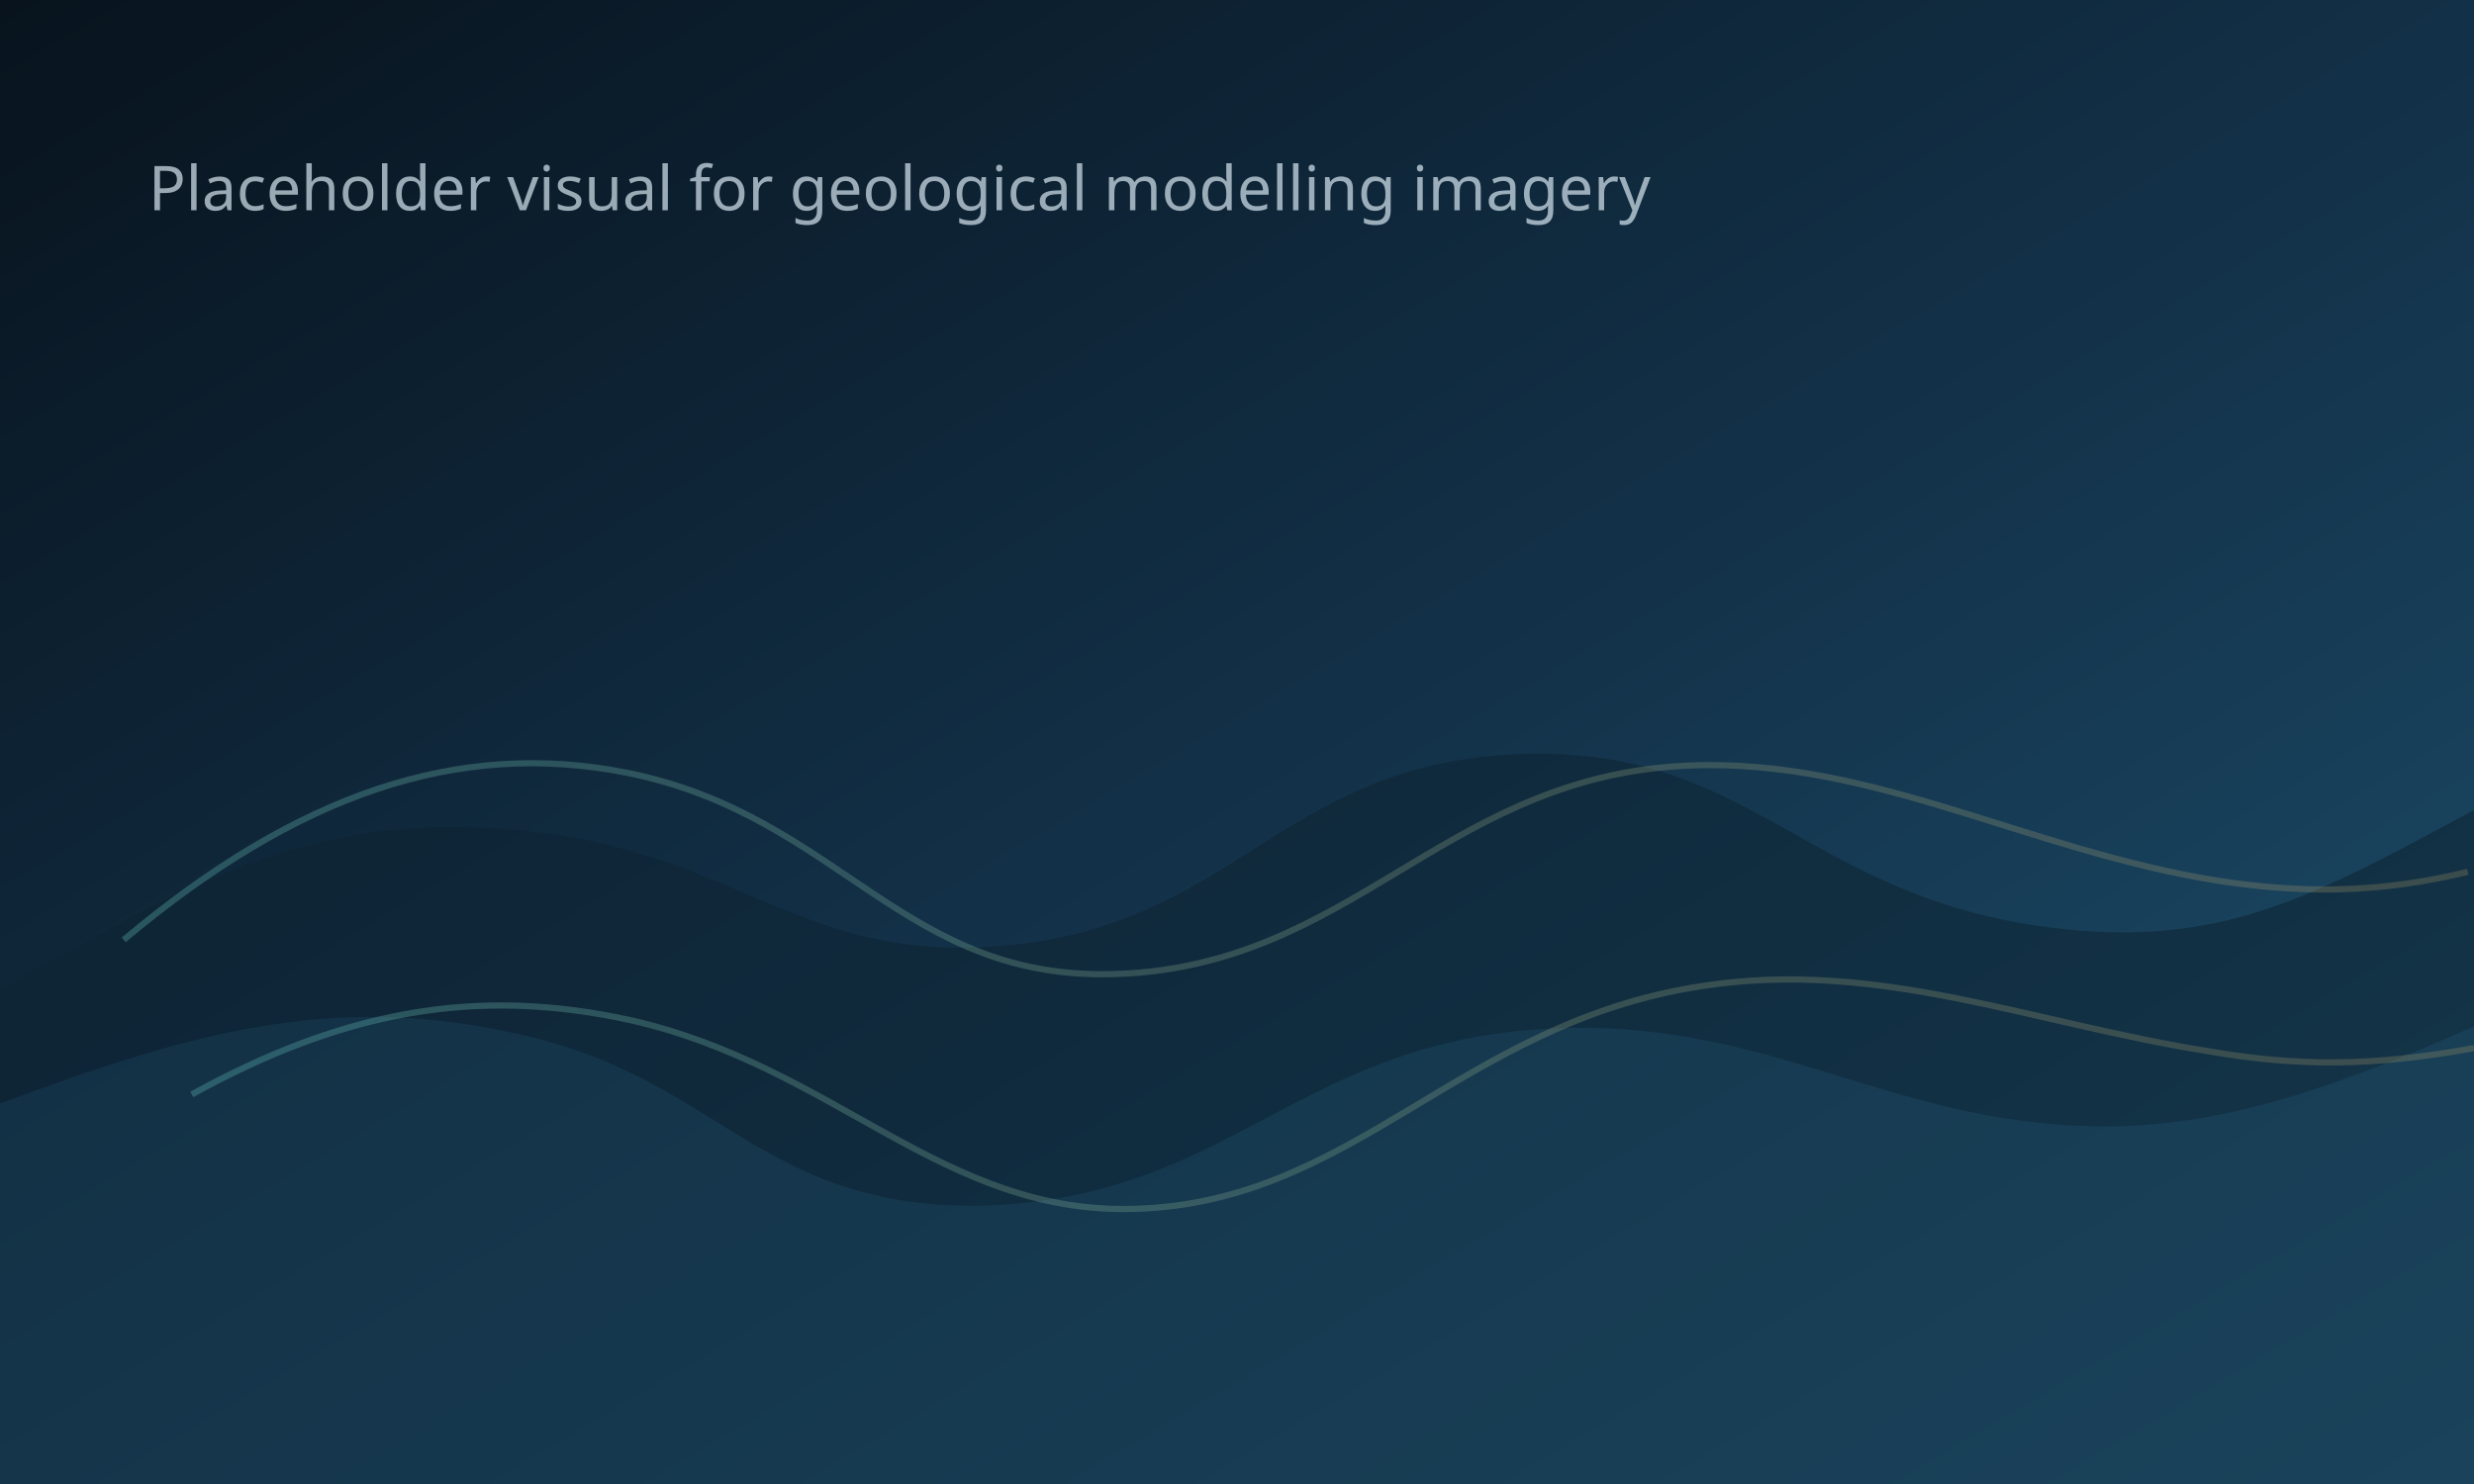
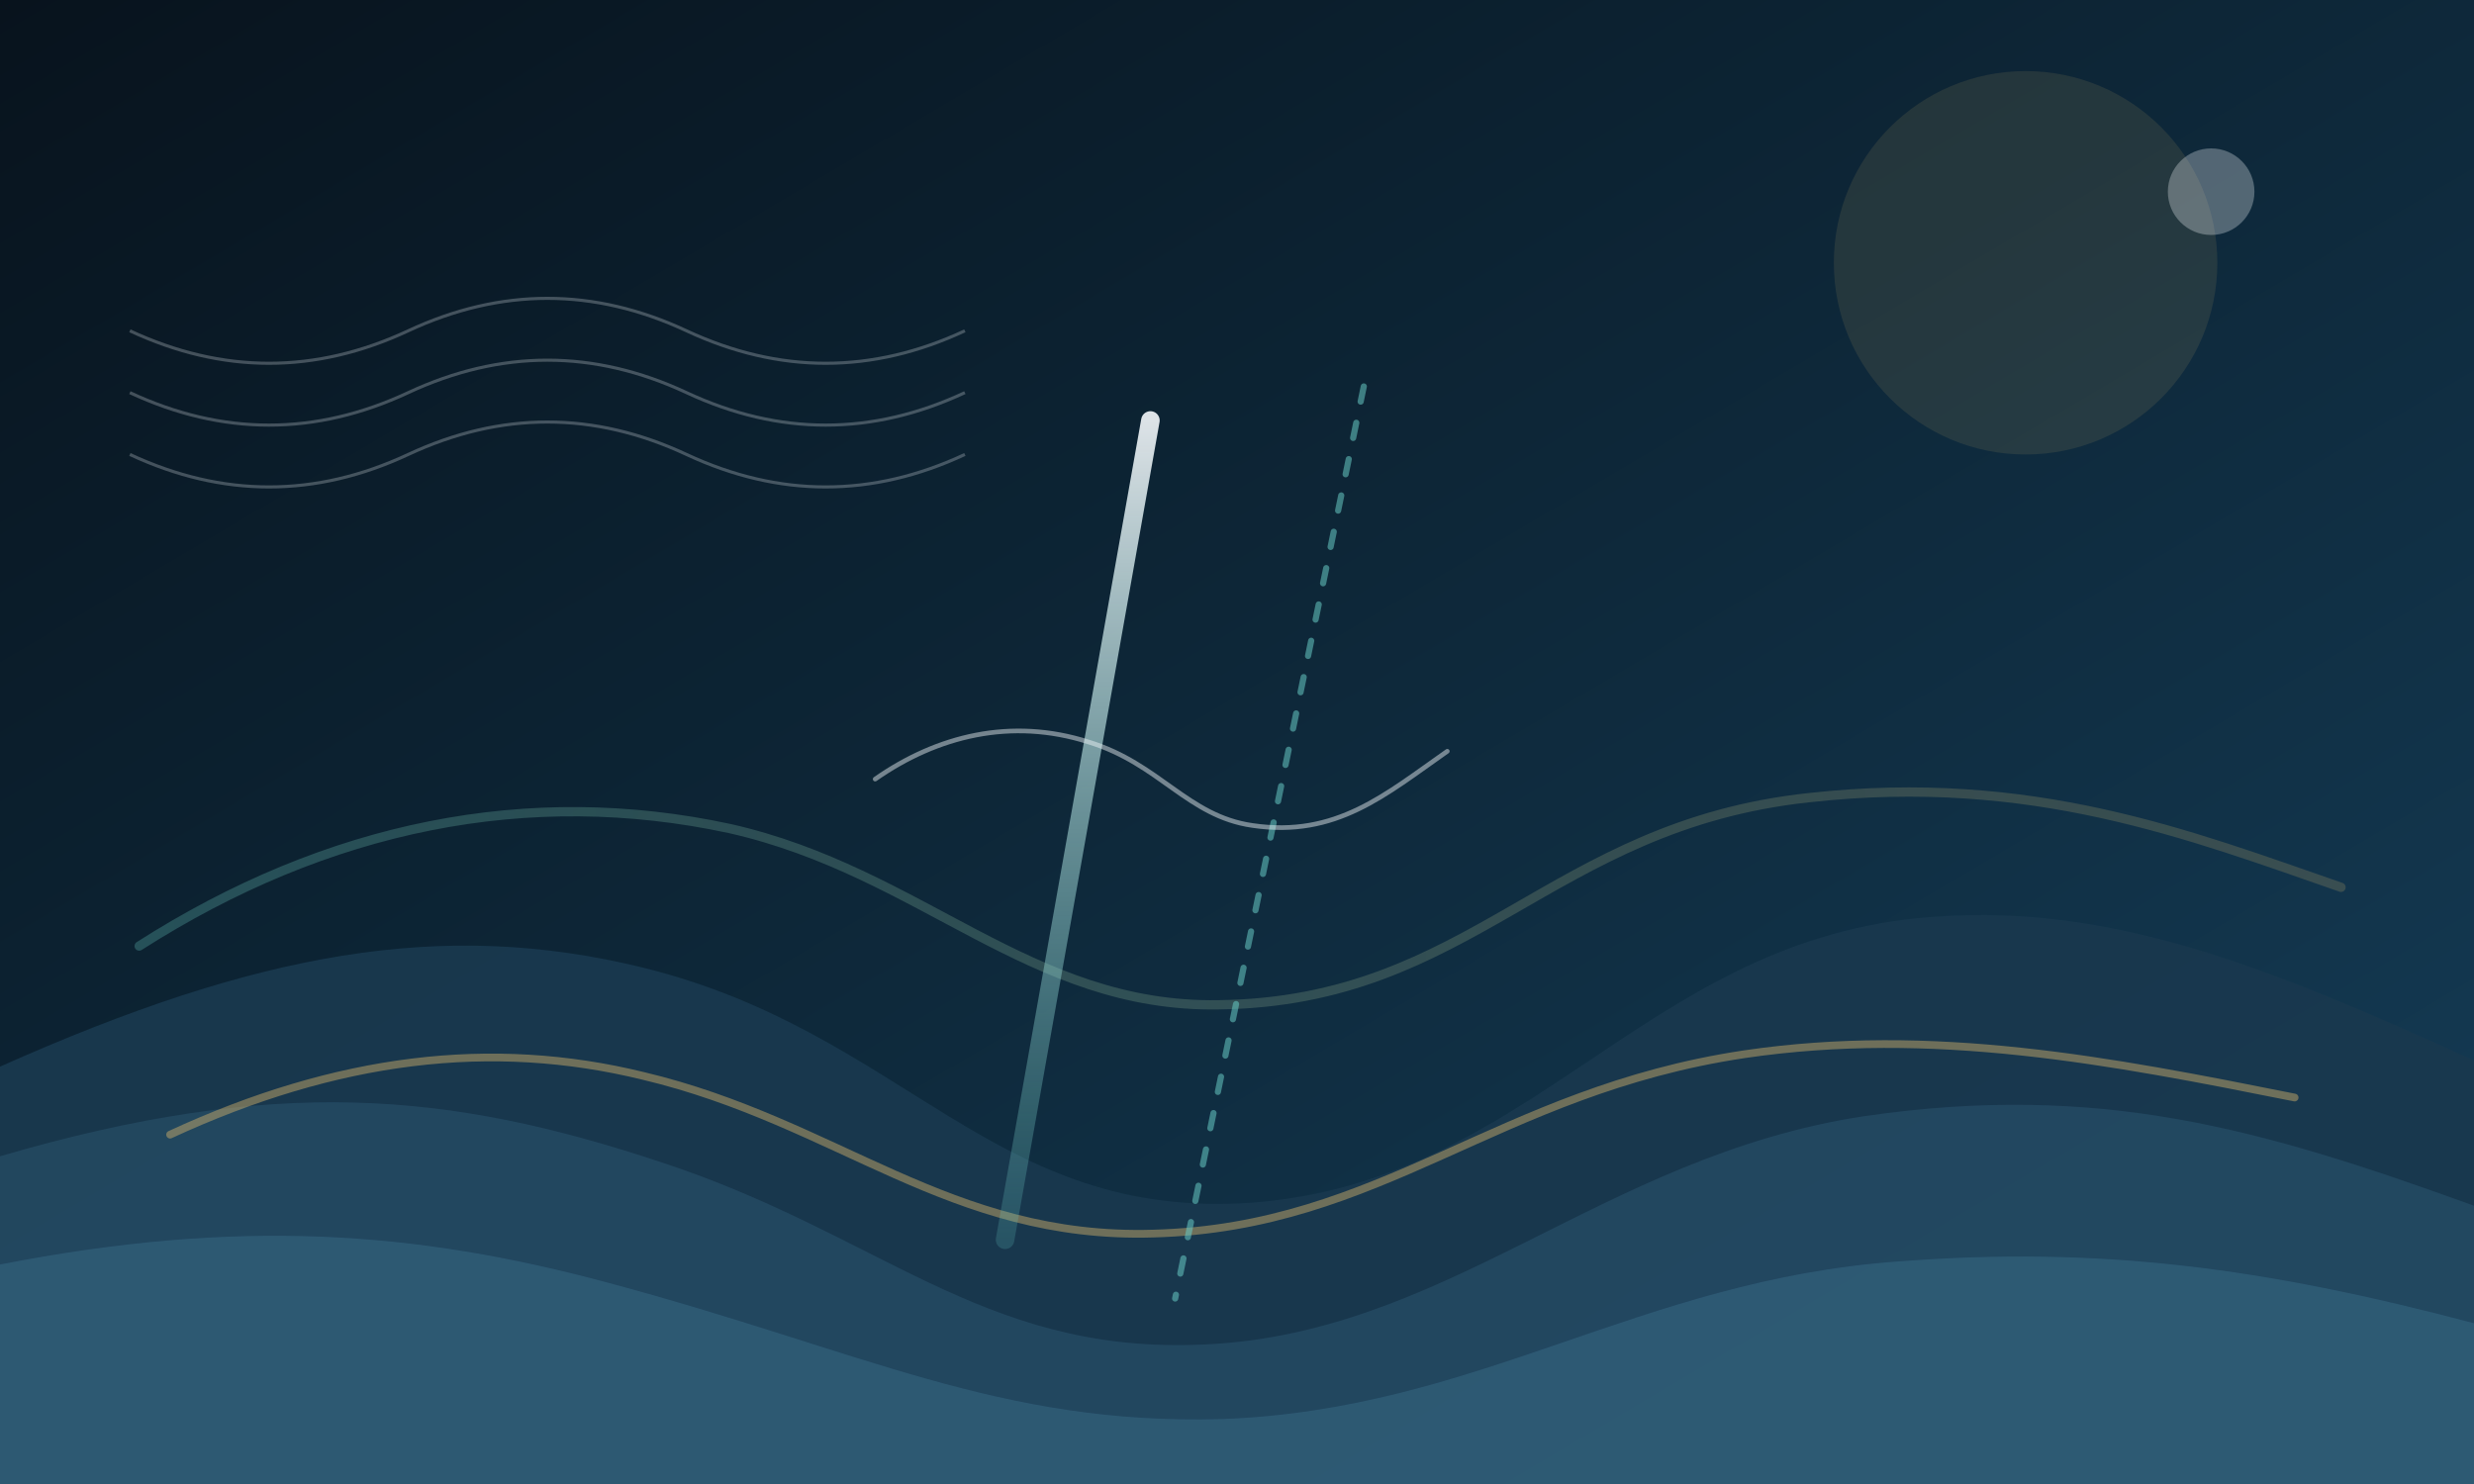
<svg xmlns="http://www.w3.org/2000/svg" viewBox="0 0 1600 960">
  <defs>
    <linearGradient id="bg" x1="0%" x2="100%" y1="0%" y2="100%">
      <stop offset="0%" stop-color="#08131d" />
-       <stop offset="50%" stop-color="#123047" />
-       <stop offset="100%" stop-color="#1e506d" />
+       <stop offset="45%" stop-color="#0d2637" />
+       <stop offset="100%" stop-color="#153e59" />
    </linearGradient>
-     <linearGradient id="ridge" x1="0%" x2="100%" y1="0%" y2="0%">
-       <stop offset="0%" stop-color="#66c8c2" stop-opacity=".4" />
-       <stop offset="100%" stop-color="#d7b46a" stop-opacity=".28" />
+     <linearGradient id="surface" x1="0%" x2="100%" y1="0%" y2="0%">
+       <stop offset="0%" stop-color="#66c8c2" stop-opacity=".28" />
+       <stop offset="100%" stop-color="#d7b46a" stop-opacity=".2" />
+     </linearGradient>
+     <linearGradient id="fault" x1="0%" x2="0%" y1="0%" y2="1">
+       <stop offset="0%" stop-color="#f4f8fb" stop-opacity=".9" />
+       <stop offset="100%" stop-color="#66c8c2" stop-opacity=".2" />
    </linearGradient>
  </defs>
  <rect width="1600" height="960" fill="url(#bg)" />
-   <g opacity=".55">
-     <path d="M0 640C140 560 220 520 360 540c120 18 164 82 286 72 152-12 180-116 332-124 154-8 188 92 348 112 110 14 170-20 274-76V960H0V640Z" fill="#0d2331" />
-     <path d="M0 714c128-48 222-74 348-42 118 30 148 110 286 108 158-4 202-102 358-114 132-10 212 48 324 60 88 10 162-8 284-62V960H0V714Z" fill="#16384d" />
+   <circle cx="1310" cy="170" r="124" fill="#d7b46a" opacity=".12" />
+   <circle cx="1430" cy="124" r="28" fill="#f4f8fb" opacity=".3" />
+   <g opacity=".95">
+     <path d="M0 690c166-74 286-96 416-64 170 42 226 164 394 152 180-14 252-166 430-184 120-12 224 30 360 92V960H0Z" fill="#18384e" />
+     <path d="M0 748c178-52 290-42 428 4 140 46 206 122 344 118 162-4 262-122 434-148 152-22 256 8 394 58V960H0Z" fill="#234861" />
+     <path d="M0 818c154-30 268-22 394 12 164 44 252 92 396 88 166-6 270-90 438-102 130-10 236 4 372 40V960H0Z" fill="#2e5b75" />
  </g>
-   <g stroke="url(#ridge)" stroke-width="4" fill="none" opacity=".75">
-     <path d="M80 608c112-94 216-130 326-108 138 28 178 136 318 130 148-6 208-122 356-134 124-10 228 54 356 74 54 8 102 8 160-6" />
-     <path d="M124 708c98-54 184-70 284-48 132 30 202 126 326 122 142-4 210-120 366-144 114-18 214 24 328 42 58 10 106 10 172-2" />
+   <g fill="none" stroke-linecap="round">
+     <path d="M90 612c122-78 252-104 382-76 124 28 194 116 316 114 164-2 214-116 382-134 144-16 246 24 344 58" stroke="url(#surface)" stroke-width="6" />
+     <path d="M110 734c108-50 208-62 306-38 126 30 198 106 330 102 148-4 222-92 382-116 122-18 236 4 356 28" stroke="#d7b46a" stroke-width="5" opacity=".45" />
+     <path d="M744 272 650 802" stroke="url(#fault)" stroke-width="12" />
+     <path d="M882 250 760 840" stroke="#66c8c2" stroke-width="4" opacity=".55" stroke-dasharray="10 14" />
+     <path d="M566 504c40-28 88-40 138-24 46 14 64 48 106 54 54 8 86-20 126-48" stroke="#f4f8fb" stroke-width="3" opacity=".45" />
  </g>
-   <text x="96" y="136" fill="#d7e7f1" font-size="40" font-family="IBM Plex Sans, sans-serif" opacity=".7">Placeholder visual for geological modelling imagery</text>
+   <g opacity=".25" fill="none" stroke="#f4f8fb">
+     <path d="M84 214c60 28 120 28 180 0 60-28 120-28 180 0 60 28 120 28 180 0" stroke-width="2" />
+     <path d="M84 254c60 28 120 28 180 0 60-28 120-28 180 0 60 28 120 28 180 0" stroke-width="2" />
+     <path d="M84 294c60 28 120 28 180 0 60-28 120-28 180 0 60 28 120 28 180 0" stroke-width="2" />
+   </g>
</svg>
